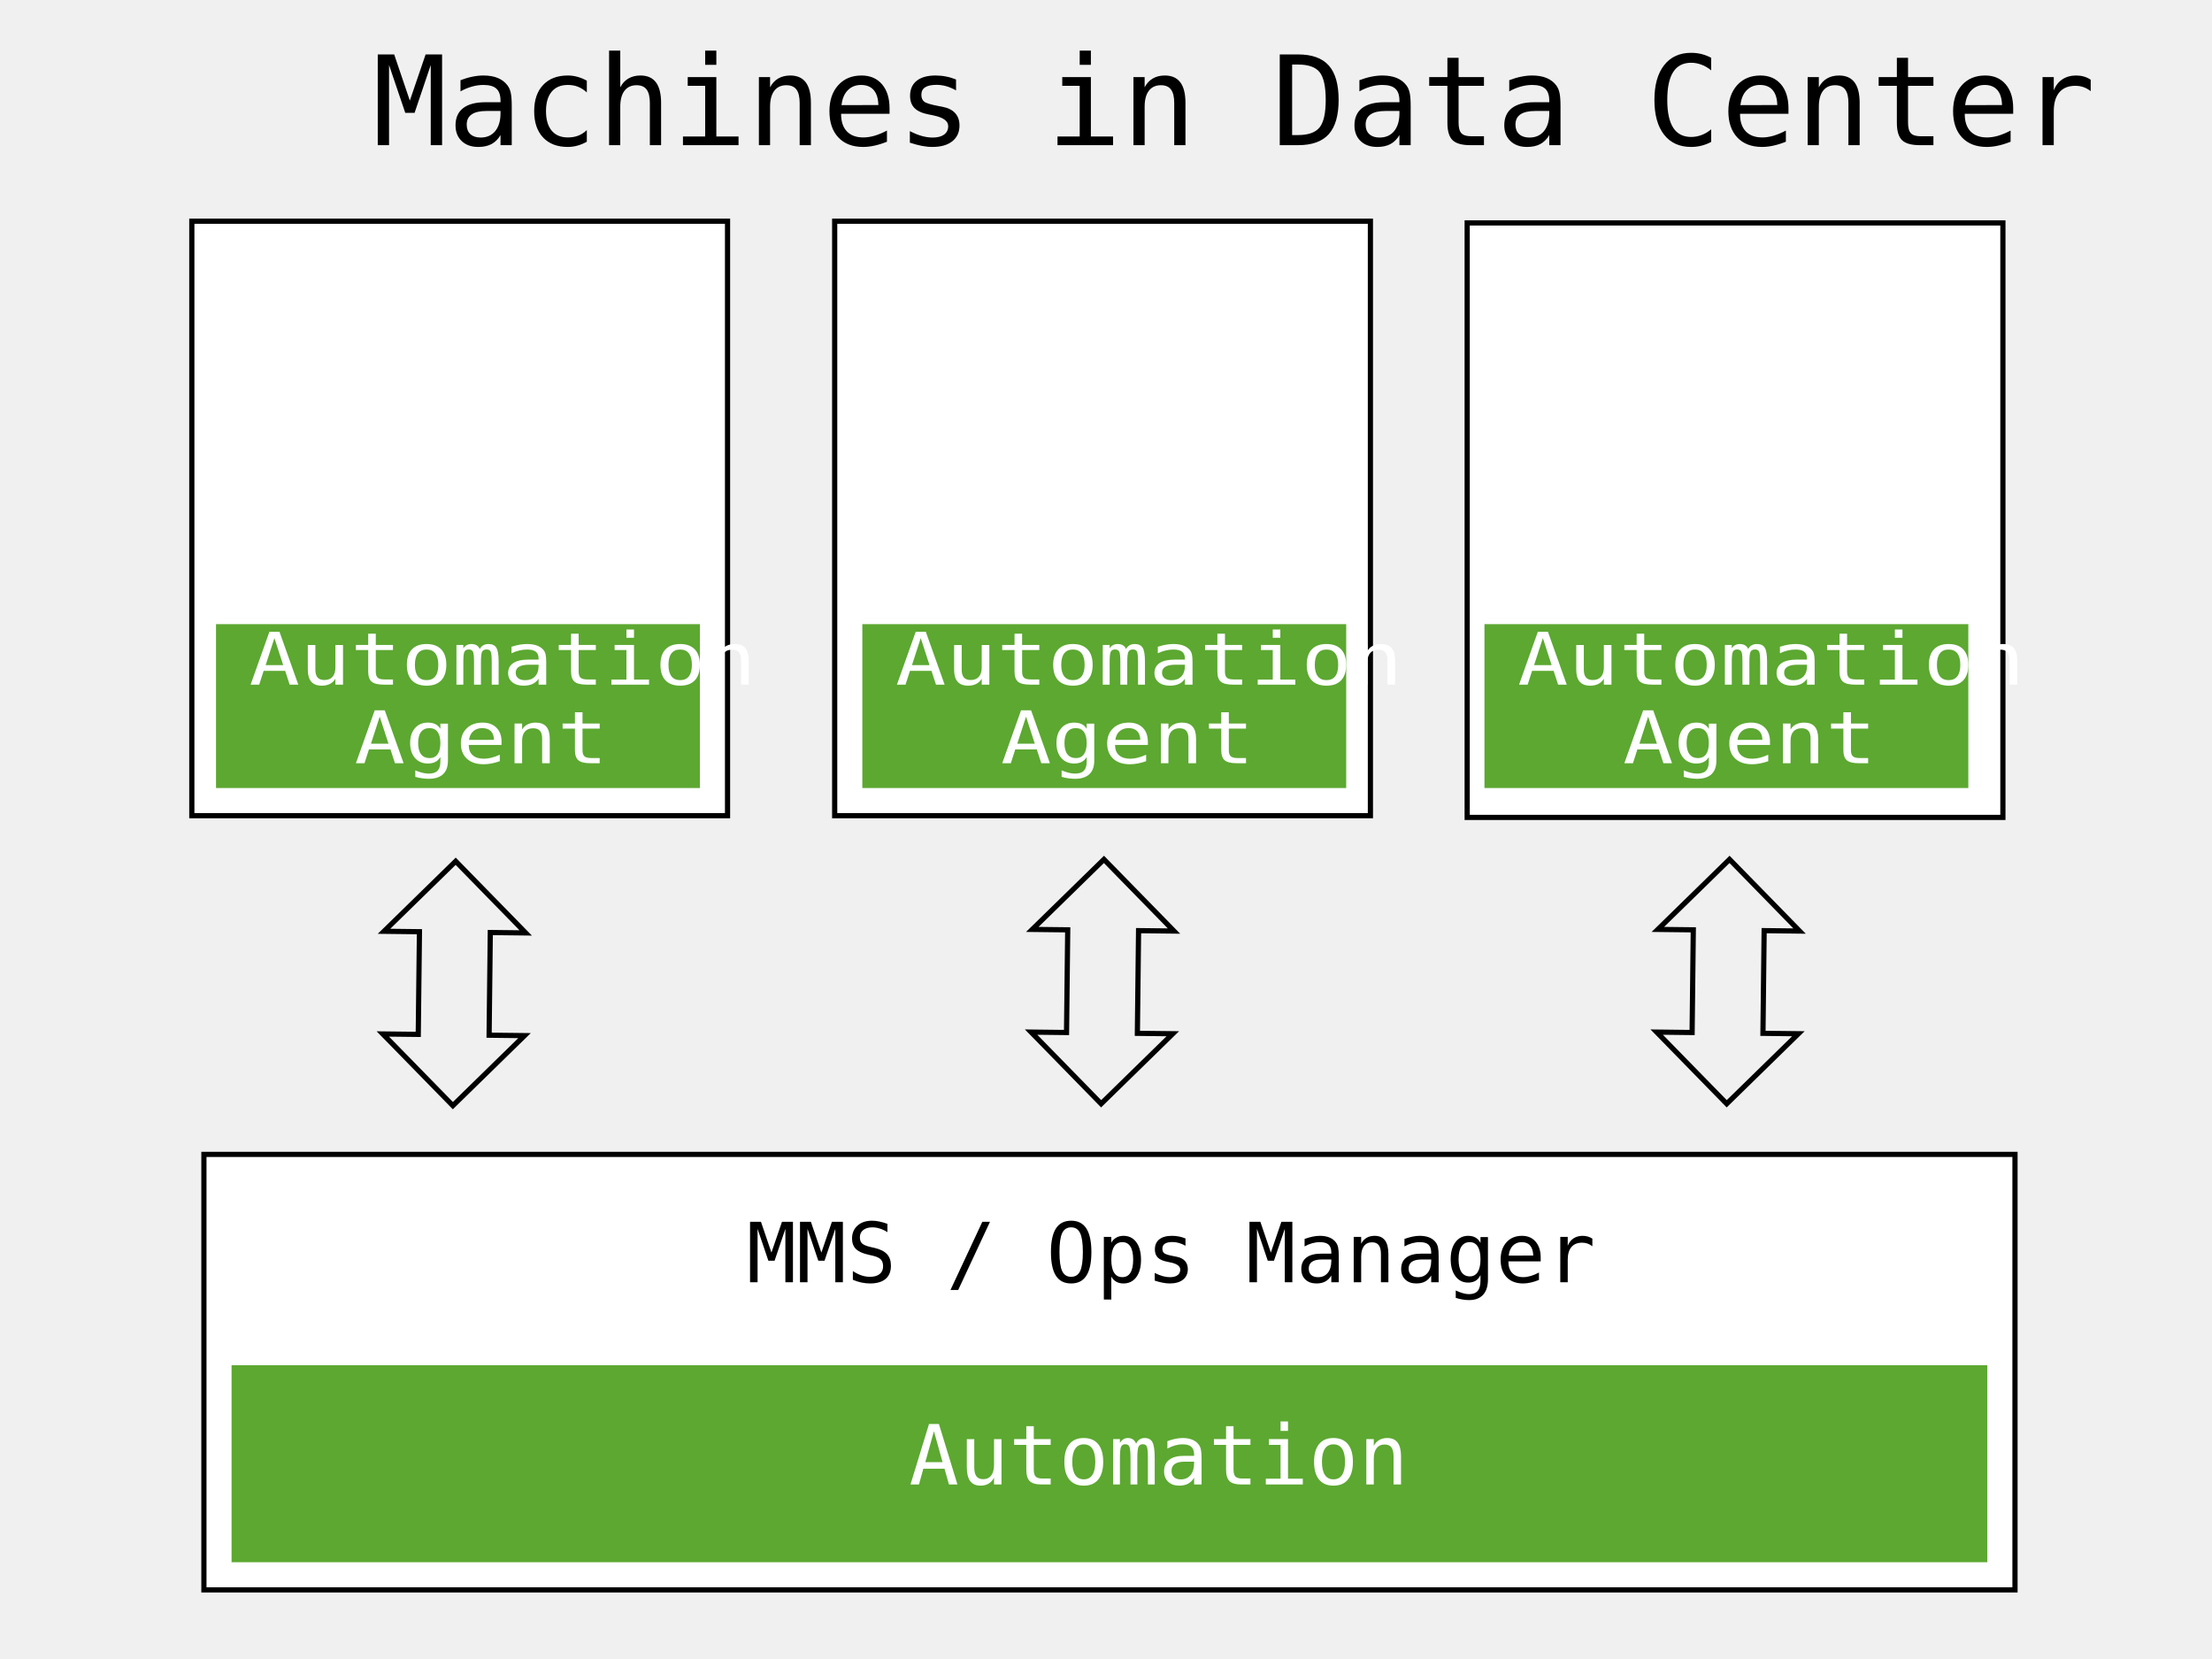
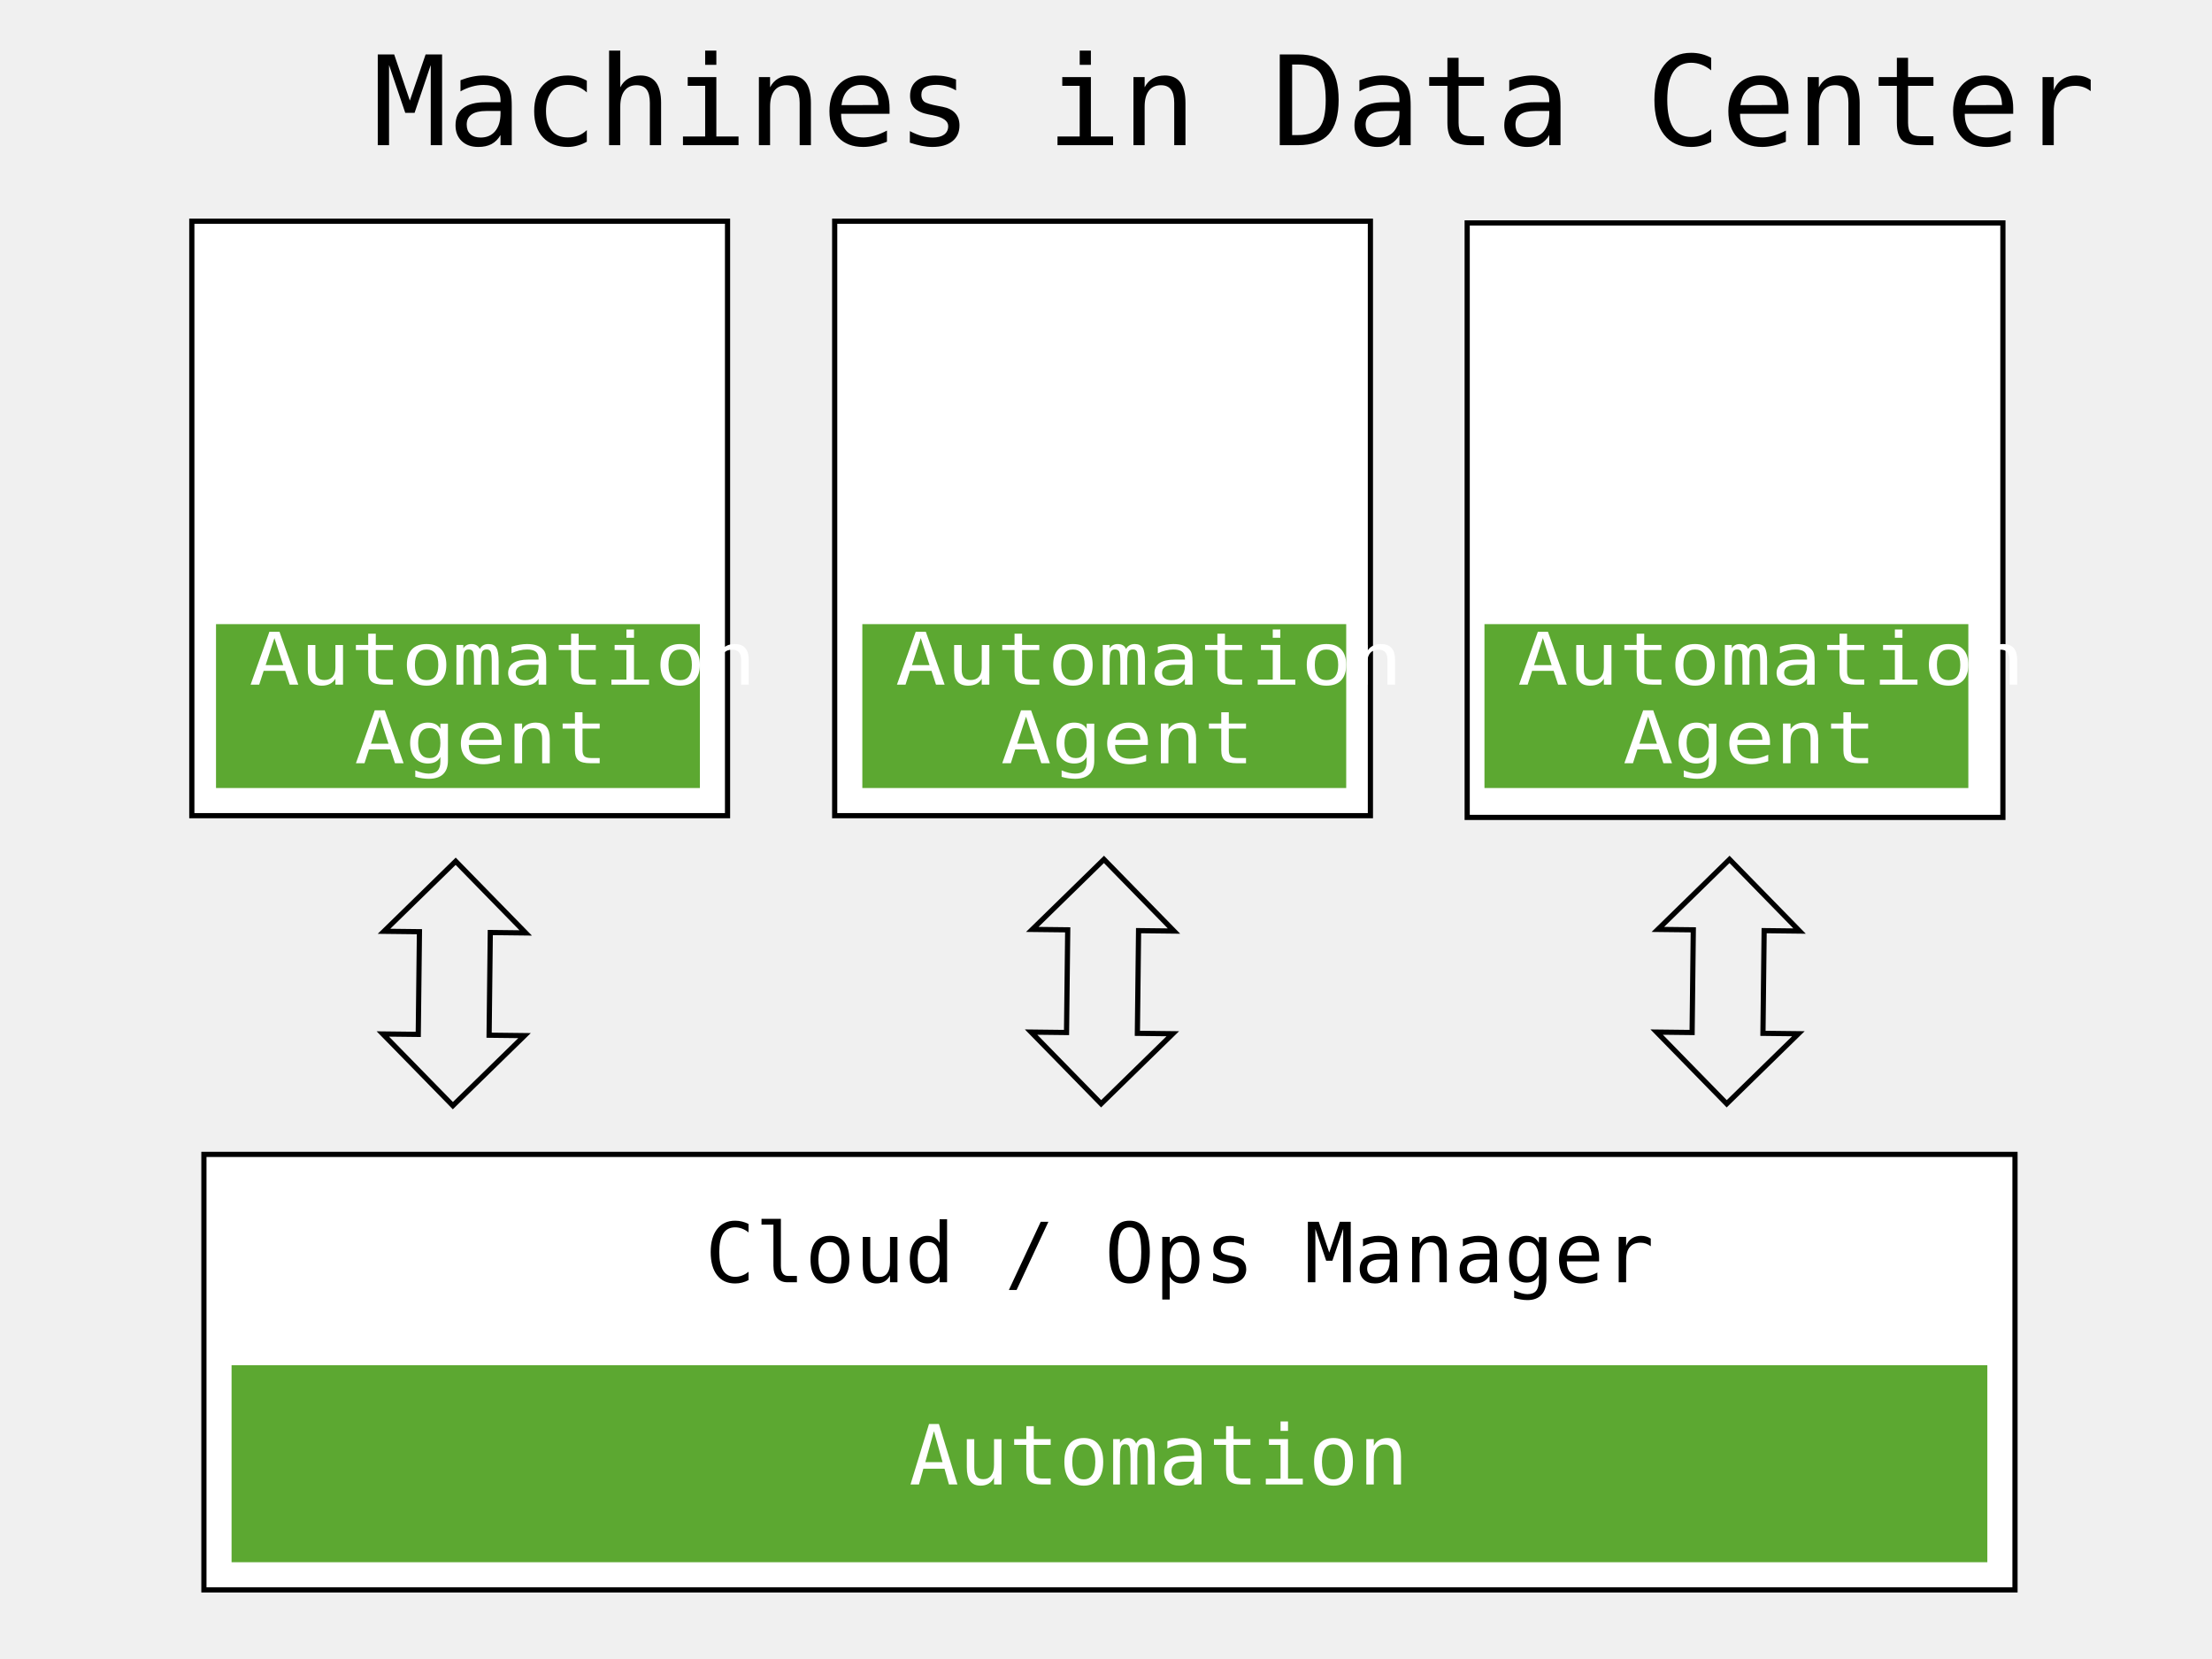
<svg xmlns="http://www.w3.org/2000/svg" version="1.1" x="0" y="0" width="640" height="480" viewBox="0, 0, 640, 480">
  <g id="Layer_1">
    <g id="svg_4">
      <path d="M424.5,64.5 L579.5,64.5 L579.5,236.5 L424.5,236.5 z" fill="#FFFFFF" />
      <path d="M424.5,64.5 L579.5,64.5 L579.5,236.5 L424.5,236.5 z" fill-opacity="0" stroke="#000000" stroke-width="1.5" />
    </g>
    <g id="svg_8">
      <path d="M241.5,64 L396.5,64 L396.5,236 L241.5,236 z" fill="#FFFFFF" />
      <path d="M241.5,64 L396.5,64 L396.5,236 L241.5,236 z" fill-opacity="0" stroke="#000000" stroke-width="1.5" />
    </g>
    <g id="svg_6">
      <path d="M55.5,64 L210.5,64 L210.5,236 L55.5,236 z" fill="#FFFFFF" />
      <path d="M55.5,64 L210.5,64 L210.5,236 L55.5,236 z" fill-opacity="0" stroke="#000000" stroke-width="1.5" />
    </g>
    <g>
      <path d="M62.5,180.583 L202.5,180.583 L202.5,228 L62.5,228 z" fill="#5CA831" id="svg_9" />
      <text transform="matrix(0.677, 0, 0, 0.583, 133, 203.315)" id="svg_12">
        <tspan x="-90" y="-8.968" font-family="Inconsolata" font-size="36" fill="#FFFFFF">Automation </tspan>
        <tspan x="-45" y="30.032" font-family="Inconsolata" font-size="36" fill="#FFFFFF">Agent</tspan>
      </text>
    </g>
    <g id="svg_3">
      <path d="M59,334 L583,334 L583,460 L59,460 z" fill="#FFFFFF" />
      <path d="M59,334 L583,334 L583,460 L59,460 z" fill-opacity="0" stroke="#000000" stroke-width="1.5" />
    </g>
    <path d="M67,395 L575,395 L575,452 L67,452 z" fill="#5CA831" id="svg_19" />
    <text transform="matrix(1, 0, 0, 1, 314.783, 30.5)" id="svg_16">
      <tspan x="-207" y="11.5" font-family="Inconsolata" font-size="36" fill="#000000">Machines in Data Center</tspan>
    </text>
    <text transform="matrix(1, 0, 0, 1, 318, 366)" id="svg_20">
-       <tspan x="-102" y="5" font-family="Inconsolata" font-size="24" fill="#000000">MMS / Ops Manager</tspan>
+       <tspan x="-114" y="5" font-family="Inconsolata" font-size="24" fill="#000000">Cloud / Ops Manager</tspan>
    </text>
    <text transform="matrix(1, 0, 0, 1, 323, 424.5)" id="svg_23">
      <tspan x="-60" y="5" font-family="Inconsolata" font-size="24" fill="#FFFFFF">Automation</tspan>
    </text>
    <path d="M131.844,249.19 L152.105,269.925 L141.857,269.807 L141.513,299.515 L151.762,299.634 L131.027,319.895 L110.765,299.16 L121.015,299.278 L121.358,269.57 L111.108,269.451 L131.844,249.19 z" fill-opacity="0" stroke="#000000" stroke-width="1.5" id="svg_17" />
    <path d="M319.409,248.647 L339.67,269.383 L329.422,269.264 L329.078,298.973 L339.327,299.091 L318.592,319.353 L298.33,298.617 L308.58,298.736 L308.923,269.027 L298.673,268.909 L319.409,248.647 z" fill-opacity="0" stroke="#000000" stroke-width="1.5" id="svg_18" />
    <path d="M500.409,248.647 L520.67,269.383 L510.422,269.264 L510.078,298.973 L520.327,299.091 L499.592,319.353 L479.33,298.617 L489.58,298.736 L489.923,269.027 L479.673,268.909 L500.409,248.647 z" fill-opacity="0" stroke="#000000" stroke-width="1.5" id="svg_21" />
    <g>
      <path d="M249.5,180.583 L389.5,180.583 L389.5,228 L249.5,228 z" fill="#5CA831" id="svg_9" />
      <text transform="matrix(0.677, 0, 0, 0.583, 320, 203.315)" id="svg_12">
        <tspan x="-90" y="-8.968" font-family="Inconsolata" font-size="36" fill="#FFFFFF">Automation </tspan>
        <tspan x="-45" y="30.032" font-family="Inconsolata" font-size="36" fill="#FFFFFF">Agent</tspan>
      </text>
    </g>
    <g>
      <path d="M429.5,180.583 L569.5,180.583 L569.5,228 L429.5,228 z" fill="#5CA831" id="svg_9" />
      <text transform="matrix(0.677, 0, 0, 0.583, 500, 203.315)" id="svg_12">
        <tspan x="-90" y="-8.968" font-family="Inconsolata" font-size="36" fill="#FFFFFF">Automation </tspan>
        <tspan x="-45" y="30.032" font-family="Inconsolata" font-size="36" fill="#FFFFFF">Agent</tspan>
      </text>
    </g>
  </g>
</svg>
